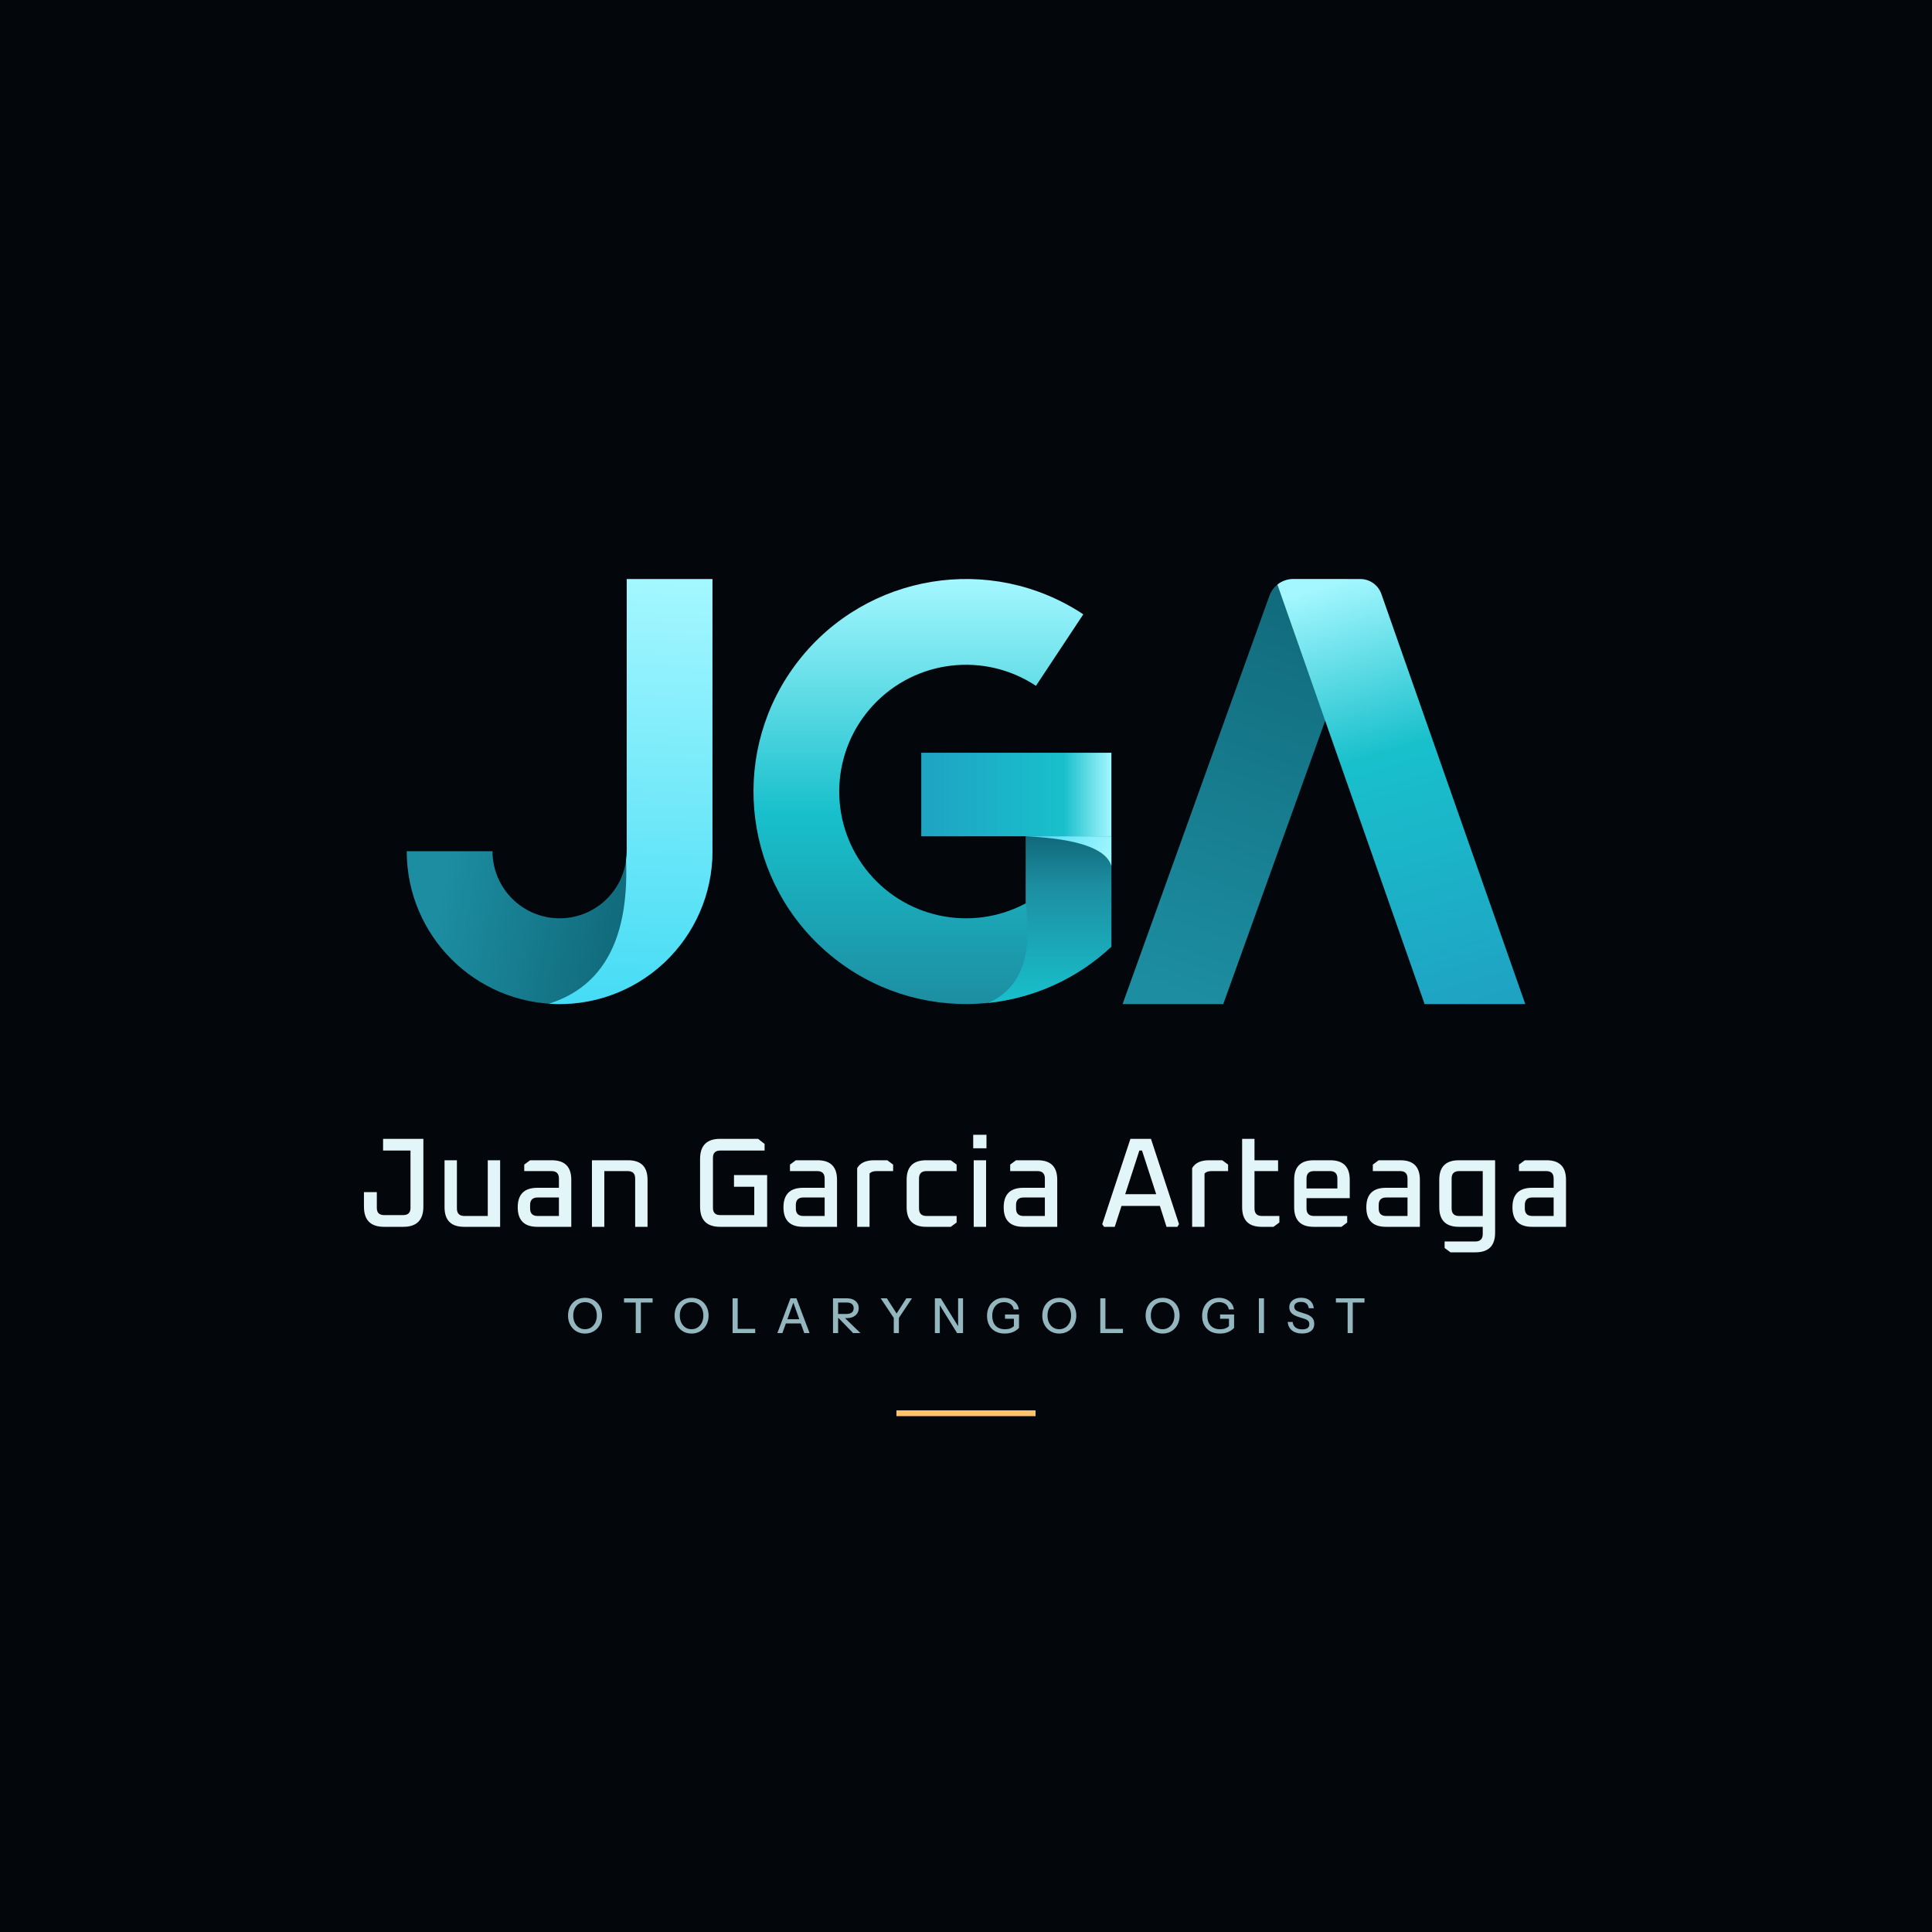
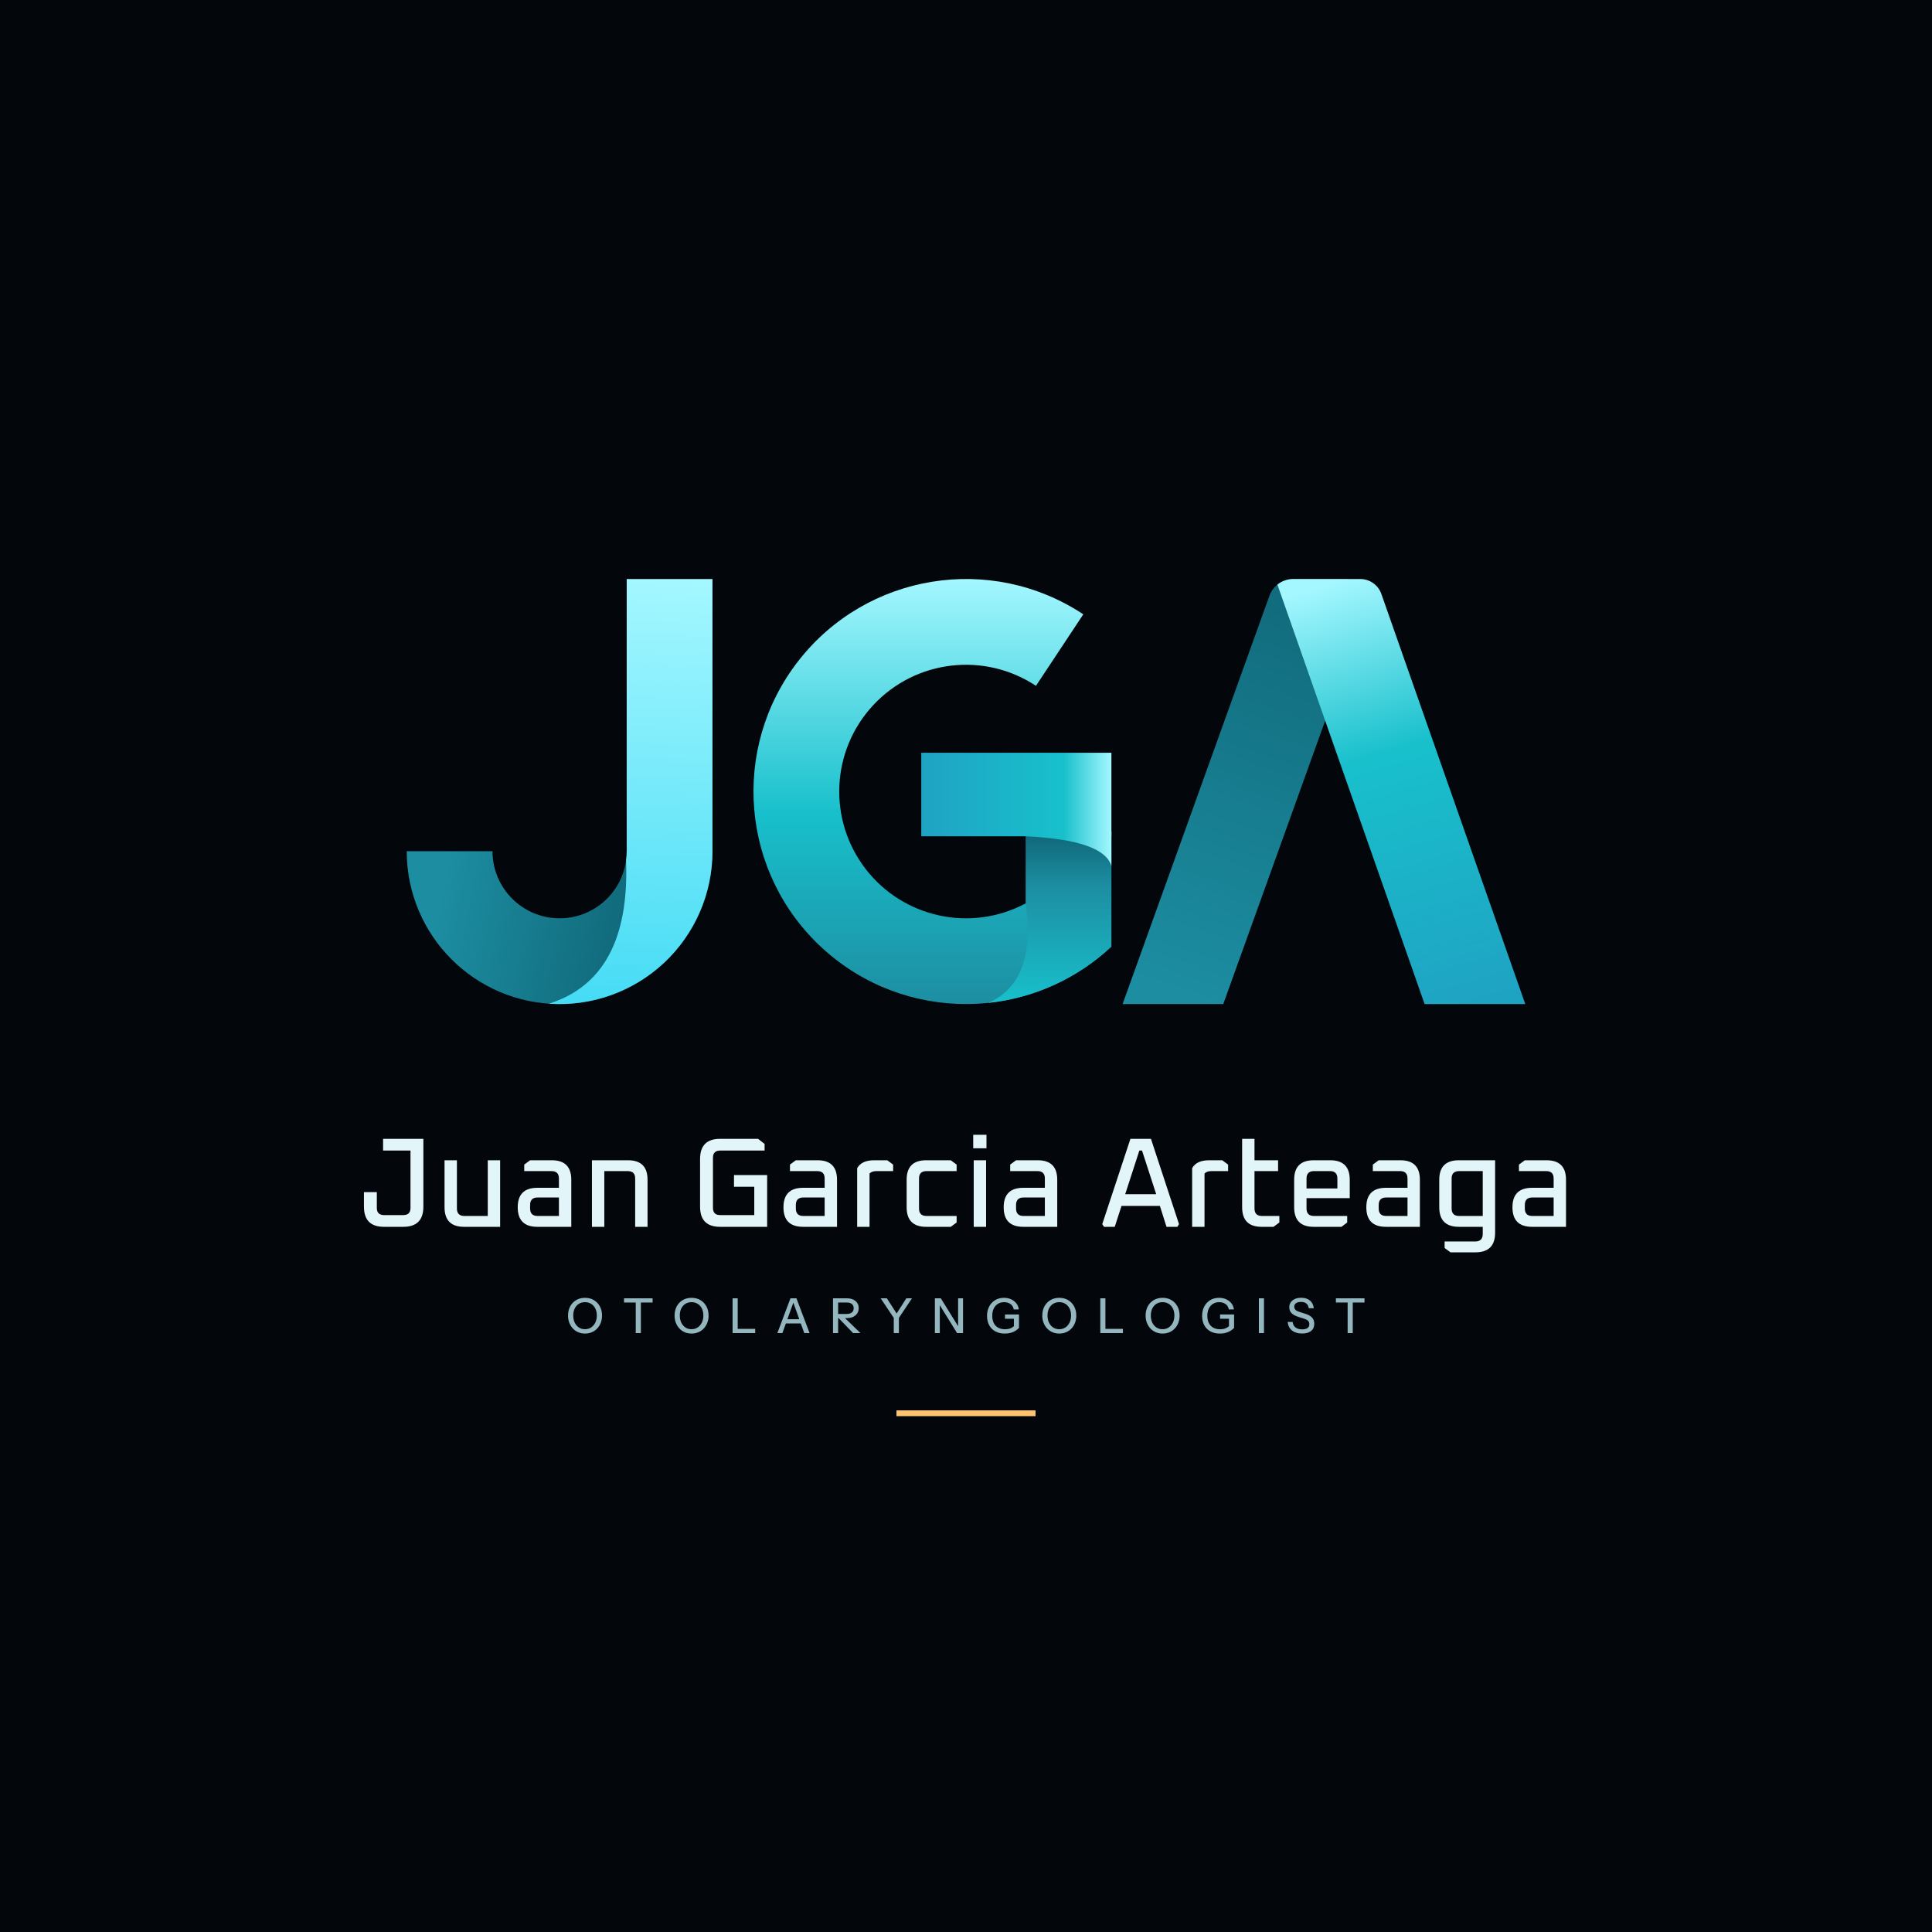
<svg xmlns="http://www.w3.org/2000/svg" viewBox="0 0 1000 1000" width="1000" height="1000">
  <rect width="100%" height="100%" fill="#03070c" />
  <g id="jga" transform="translate(210.526 299.7) scale(2.2)">
    <defs>
      <linearGradient id="jga-jBowl" gradientUnits="userSpaceOnUse" x1="300" y1="470" x2="40" y2="420">
        <stop offset="0" stop-color="#10697a" />
        <stop offset="1" stop-color="#1d8ea2" />
      </linearGradient>
      <linearGradient id="jga-jStem" gradientUnits="userSpaceOnUse" x1="350" y1="0" x2="330" y2="570">
        <stop offset="0" stop-color="#a4f7ff" />
        <stop offset="1" stop-color="#46dcf5" />
      </linearGradient>
      <linearGradient id="jga-gBowl" gradientUnits="userSpaceOnUse" x1="750" y1="0" x2="750" y2="570">
        <stop offset="0" stop-color="#a4f7ff" />
        <stop offset="0.55" stop-color="#18c0cc" />
        <stop offset="1" stop-color="#1d8ea2" />
      </linearGradient>
      <linearGradient id="jga-gSpur" gradientUnits="userSpaceOnUse" x1="880" y1="345" x2="880" y2="568">
        <stop offset="0" stop-color="#10697a" />
        <stop offset="0.3" stop-color="#1d8ea2" />
        <stop offset="1" stop-color="#18c0cc" />
      </linearGradient>
      <linearGradient id="jga-gBar" gradientUnits="userSpaceOnUse" x1="690" y1="290" x2="945" y2="290">
        <stop offset="0" stop-color="#1fa3c3" />
        <stop offset="0.75" stop-color="#18c0cc" />
        <stop offset="1" stop-color="#a4f7ff" />
      </linearGradient>
-       <linearGradient id="jga-gCurl" gradientUnits="userSpaceOnUse" x1="830" y1="345" x2="945" y2="385">
-         <stop offset="0" stop-color="#46dcf5" />
+       <linearGradient id="jga-gCurl" gradientUnits="userSpaceOnUse" x1="690" y1="290" x2="945" y2="290">
+         <stop offset="0" stop-color="#1fa3c3" />
+         <stop offset="0.75" stop-color="#18c0cc" />
        <stop offset="1" stop-color="#a4f7ff" />
      </linearGradient>
      <linearGradient id="jga-aBack" gradientUnits="userSpaceOnUse" x1="1230" y1="0" x2="1030" y2="570">
        <stop offset="0" stop-color="#10697a" />
        <stop offset="1" stop-color="#1d8ea2" />
      </linearGradient>
      <linearGradient id="jga-aFront" gradientUnits="userSpaceOnUse" x1="1260" y1="0" x2="1430" y2="570">
        <stop offset="0" stop-color="#a4f7ff" />
        <stop offset="0.4" stop-color="#18c0cc" />
        <stop offset="1" stop-color="#1fa3c3" />
      </linearGradient>
    </defs>
    <g transform="scale(0.175439)">
      <path fill="url(#jga-jBowl)" d="M410 365A205 205 0 0 1 0 365L115 365A90 90 0 0 0 295 365Z" />
      <path fill="url(#jga-jStem)" d="M295 0H410V365A205 205 0 0 1 190.7 569.5Q300 535 294.12 377.53A90 90 0 0 0 295 365Z" />
      <path fill="url(#jga-gBowl)" d="M907.3 47.34A285 285 0 1 0 945 492.85L830 435A170 170 0 1 1 843.83 143.24Z" />
      <path fill="url(#jga-gSpur)" d="M830 345H945V492.85A285 285 0 0 1 779.79 568.44Q845 540 830 435Z" />
      <path fill="url(#jga-gBar)" d="M690 233H945V345H690Z" />
-       <path fill="url(#jga-gCurl)" d="M830 345H945V385Q935 350 830 345Z" />
+       <path fill="url(#jga-gCurl)" d="M830 339H945V385Q935 350 830 345Z" />
      <path fill="url(#jga-aBack)" d="M960 570L1095 570L1285.56 40.15A30 30 0 0 0 1257.33 0L1188.9 0A34 34 0 0 0 1156.91 22.49Z" />
      <path fill="url(#jga-aFront)" d="M1167.63 7.48A34 34 0 0 1 1188.9 0L1278.73 0A30 30 0 0 1 1307.04 20.07L1500 570L1365 570Z" />
    </g>
  </g>
  <path d="M188.381 624.572V617.048H195.047V625.232Q195.047 628.928 198.809 628.928H208.709Q212.471 628.928 212.471 625.232V595.532H198.281V589.46H219.137V624.572Q219.137 635.0 208.775 635.0H198.743Q188.381 635.0 188.381 624.572ZM230.093 624.836V600.548H236.495V625.496Q236.495 629.39 240.389 629.39H252.467V600.548H258.869V635.0H240.191Q230.093 635.0 230.093 624.836ZM278.141 635.0Q267.977 635.0 267.977 624.902Q267.977 614.804 278.141 614.804H289.295V609.986Q289.295 606.158 285.467 606.158H271.343V602.792L274.379 600.548H285.599Q295.697 600.548 295.697 610.646V635.0ZM274.379 625.496Q274.379 629.39 278.273 629.39H289.295V619.82H278.273Q274.379 619.82 274.379 623.714ZM306.389 635.0V600.548H325.067Q335.165 600.548 335.165 610.646V635.0H328.763V609.986Q328.763 606.158 324.935 606.158H312.791V635.0ZM362.357 624.572V599.888Q362.357 589.46 372.719 589.46H392.387L395.753 592.1V595.532H372.785Q369.023 595.532 369.023 599.228V625.232Q369.023 628.928 372.785 628.928H390.407V614.276H379.913V608.204H397.073V635.0H372.719Q362.357 635.0 362.357 624.572ZM415.685 635.0Q405.521 635.0 405.521 624.902Q405.521 614.804 415.685 614.804H426.839V609.986Q426.839 606.158 423.011 606.158H408.887V602.792L411.923 600.548H423.143Q433.241 600.548 433.241 610.646V635.0ZM411.923 625.496Q411.923 629.39 415.817 629.39H426.839V619.82H415.817Q411.923 619.82 411.923 623.714ZM443.669 635.0V604.64Q445.979 600.548 452.447 600.548H459.245L462.281 602.792V606.158H453.701Q451.127 606.158 450.071 607.478V635.0ZM469.277 624.836V610.646Q469.277 600.548 479.375 600.548H492.113L495.149 602.792V606.158H479.573Q475.679 606.158 475.679 609.986V625.496Q475.679 629.39 479.573 629.39H495.149V632.756L492.113 635.0H479.375Q469.277 635.0 469.277 624.836ZM503.729 594.344V587.348H510.593V594.344ZM503.993 635.0V600.548H510.395V635.0ZM529.667 635.0Q519.503 635.0 519.503 624.902Q519.503 614.804 529.667 614.804H540.821V609.986Q540.821 606.158 536.993 606.158H522.869V602.792L525.905 600.548H537.125Q547.223 600.548 547.223 610.646V635.0ZM525.905 625.496Q525.905 629.39 529.799 629.39H540.821V619.82H529.799Q525.905 619.82 525.905 623.714ZM570.521 633.614 585.107 589.46H595.733L610.253 633.614L609.395 635.0H603.785L600.353 624.176H580.487L576.989 635.0H571.445ZM582.401 618.104H598.439L591.113 595.532H589.727ZM617.051 635.0V604.64Q619.361 600.548 625.829 600.548H632.627L635.663 602.792V606.158H627.083Q624.509 606.158 623.453 607.478V635.0ZM642.923 624.836V589.46H649.325V600.548H661.535V606.158H649.325V625.496Q649.325 629.39 653.219 629.39H662.195V632.756L659.159 635.0H653.021Q642.923 635.0 642.923 624.836ZM669.851 624.836V610.646Q669.851 600.548 679.949 600.548H688.529Q698.627 600.548 698.627 610.646V620.15H676.253V625.496Q676.253 629.39 680.147 629.39H697.307V632.756L694.337 635.0H679.949Q669.851 635.0 669.851 624.836ZM676.253 615.134H692.225V609.986Q692.225 606.158 688.397 606.158H680.147Q676.253 606.158 676.253 609.986ZM717.371 635.0Q707.207 635.0 707.207 624.902Q707.207 614.804 717.371 614.804H728.525V609.986Q728.525 606.158 724.697 606.158H710.573V602.792L713.609 600.548H724.829Q734.927 600.548 734.927 610.646V635.0ZM713.609 625.496Q713.609 629.39 717.503 629.39H728.525V619.82H717.503Q713.609 619.82 713.609 623.714ZM744.959 624.836V610.646Q744.959 600.548 755.123 600.548H773.867V638.036Q773.867 648.2 763.703 648.2H750.767L747.731 645.956V642.59H763.571Q767.465 642.59 767.465 638.696V635.0H755.123Q744.959 635.0 744.959 624.836ZM751.361 625.496Q751.361 629.39 755.255 629.39H767.465V606.158H755.255Q751.361 606.158 751.361 609.986ZM793.007 635.0Q782.843 635.0 782.843 624.902Q782.843 614.804 793.007 614.804H804.161V609.986Q804.161 606.158 800.333 606.158H786.209V602.792L789.245 600.548H800.465Q810.563 600.548 810.563 610.646V635.0ZM789.245 625.496Q789.245 629.39 793.139 629.39H804.161V619.82H793.139Q789.245 619.82 789.245 623.714Z" fill="#e2f5f8" />
  <rect x="464.0" y="730" width="72" height="3" fill="#ffc46b" />
  <path d="M302.812 690.25Q300.887 690.25 299.288 689.562Q297.688 688.875 296.512 687.625Q295.337 686.375 294.675 684.675Q294.012 682.975 294.012 680.925Q294.012 678.225 295.137 676.15Q296.262 674.075 298.25 672.913Q300.238 671.75 302.788 671.75Q305.387 671.75 307.362 672.913Q309.337 674.075 310.475 676.15Q311.613 678.225 311.613 680.95Q311.613 682.975 310.95 684.688Q310.288 686.4 309.113 687.638Q307.938 688.875 306.325 689.562Q304.712 690.25 302.812 690.25ZM302.788 688.0Q304.587 688.0 305.962 687.087Q307.337 686.175 308.125 684.575Q308.913 682.975 308.913 680.9Q308.913 678.85 308.138 677.288Q307.363 675.725 305.988 674.862Q304.613 674.0 302.788 674.0Q300.962 674.0 299.6 674.862Q298.238 675.725 297.475 677.275Q296.712 678.825 296.712 680.9Q296.712 683.0 297.487 684.6Q298.262 686.2 299.625 687.1Q300.988 688.0 302.788 688.0ZM329.062 690.0V674.175H322.988V672.0H337.788V674.175H331.712V690.0ZM357.962 690.25Q356.037 690.25 354.438 689.562Q352.837 688.875 351.662 687.625Q350.487 686.375 349.825 684.675Q349.162 682.975 349.162 680.925Q349.162 678.225 350.287 676.15Q351.412 674.075 353.4 672.913Q355.387 671.75 357.938 671.75Q360.537 671.75 362.512 672.913Q364.487 674.075 365.625 676.15Q366.762 678.225 366.762 680.95Q366.762 682.975 366.1 684.688Q365.438 686.4 364.262 687.638Q363.087 688.875 361.475 689.562Q359.862 690.25 357.962 690.25ZM357.938 688.0Q359.737 688.0 361.112 687.087Q362.487 686.175 363.275 684.575Q364.062 682.975 364.062 680.9Q364.062 678.85 363.288 677.288Q362.512 675.725 361.137 674.862Q359.762 674.0 357.938 674.0Q356.112 674.0 354.75 674.862Q353.387 675.725 352.625 677.275Q351.862 678.825 351.862 680.9Q351.862 683.0 352.637 684.6Q353.412 686.2 354.775 687.1Q356.137 688.0 357.938 688.0ZM379.188 690.0V672.0H381.837V687.825H390.887V690.0ZM402.363 690.0 409.137 672.0H412.238L419.038 690.0H416.288L414.488 685.025H406.762L404.962 690.0ZM410.637 674.25 407.538 682.825H413.712ZM431.162 690.0V672.0H438.262Q440.212 672.0 441.587 672.638Q442.962 673.275 443.712 674.412Q444.462 675.55 444.462 677.1Q444.462 678.65 443.712 679.8Q442.962 680.95 441.587 681.6Q440.212 682.25 438.262 682.25H437.387L445.362 690.0H441.562L434.062 682.25H433.812V690.0ZM433.812 680.1H438.188Q439.987 680.1 440.925 679.312Q441.862 678.525 441.862 677.125Q441.862 675.725 440.938 674.95Q440.012 674.175 438.188 674.175H433.812ZM462.612 690.0V682.15L455.837 672.0H459.037L464.087 679.875L469.112 672.0H472.037L465.262 682.15V690.0ZM483.887 690.0V672.0H486.962L495.912 686.425V672.0H498.462V690.0H495.387L486.437 675.575V690.0ZM520.037 690.25Q517.212 690.25 515.162 689.112Q513.112 687.975 512 685.925Q510.887 683.875 510.887 681.1Q510.887 678.35 512 676.237Q513.112 674.125 515.087 672.938Q517.062 671.75 519.637 671.75Q521.688 671.75 523.35 672.513Q525.012 673.275 526.075 674.625Q527.137 675.975 527.337 677.75H524.688Q524.438 676.025 523.087 675.013Q521.737 674.0 519.712 674.0Q517.862 674.0 516.487 674.875Q515.112 675.75 514.35 677.325Q513.587 678.9 513.587 681.05Q513.587 683.225 514.362 684.788Q515.137 686.35 516.625 687.188Q518.112 688.025 520.212 688.025Q521.712 688.025 522.862 687.6Q523.962 687.2 524.787 686.425V682.575H520.188V680.375H527.438V687.325Q526.037 688.775 524.212 689.513Q522.387 690.25 520.037 690.25ZM548.287 690.25Q546.362 690.25 544.762 689.562Q543.162 688.875 541.987 687.625Q540.812 686.375 540.15 684.675Q539.487 682.975 539.487 680.925Q539.487 678.225 540.612 676.15Q541.737 674.075 543.725 672.913Q545.712 671.75 548.262 671.75Q550.862 671.75 552.837 672.913Q554.812 674.075 555.95 676.15Q557.087 678.225 557.087 680.95Q557.087 682.975 556.425 684.688Q555.762 686.4 554.587 687.638Q553.412 688.875 551.8 689.562Q550.187 690.25 548.287 690.25ZM548.262 688.0Q550.062 688.0 551.437 687.087Q552.812 686.175 553.6 684.575Q554.387 682.975 554.387 680.9Q554.387 678.85 553.612 677.288Q552.837 675.725 551.462 674.862Q550.087 674.0 548.262 674.0Q546.437 674.0 545.075 674.862Q543.712 675.725 542.95 677.275Q542.187 678.825 542.187 680.9Q542.187 683.0 542.962 684.6Q543.737 686.2 545.1 687.1Q546.462 688.0 548.262 688.0ZM569.512 690.0V672.0H572.162V687.825H581.212V690.0ZM601.762 690.25Q599.837 690.25 598.237 689.562Q596.637 688.875 595.462 687.625Q594.287 686.375 593.625 684.675Q592.962 682.975 592.962 680.925Q592.962 678.225 594.087 676.15Q595.212 674.075 597.2 672.913Q599.187 671.75 601.737 671.75Q604.337 671.75 606.312 672.913Q608.287 674.075 609.425 676.15Q610.562 678.225 610.562 680.95Q610.562 682.975 609.9 684.688Q609.237 686.4 608.062 687.638Q606.887 688.875 605.275 689.562Q603.662 690.25 601.762 690.25ZM601.737 688.0Q603.537 688.0 604.912 687.087Q606.287 686.175 607.075 684.575Q607.862 682.975 607.862 680.9Q607.862 678.85 607.087 677.288Q606.312 675.725 604.937 674.862Q603.562 674.0 601.737 674.0Q599.912 674.0 598.55 674.862Q597.187 675.725 596.425 677.275Q595.662 678.825 595.662 680.9Q595.662 683.0 596.438 684.6Q597.212 686.2 598.575 687.1Q599.937 688.0 601.737 688.0ZM631.362 690.25Q628.537 690.25 626.487 689.112Q624.437 687.975 623.325 685.925Q622.212 683.875 622.212 681.1Q622.212 678.35 623.325 676.237Q624.437 674.125 626.412 672.938Q628.387 671.75 630.962 671.75Q633.012 671.75 634.675 672.513Q636.337 673.275 637.4 674.625Q638.462 675.975 638.662 677.75H636.012Q635.762 676.025 634.412 675.013Q633.062 674.0 631.037 674.0Q629.187 674.0 627.812 674.875Q626.437 675.75 625.675 677.325Q624.912 678.9 624.912 681.05Q624.912 683.225 625.688 684.788Q626.462 686.35 627.95 687.188Q629.437 688.025 631.537 688.025Q633.037 688.025 634.187 687.6Q635.287 687.2 636.112 686.425V682.575H631.512V680.375H638.762V687.325Q637.362 688.775 635.537 689.513Q633.712 690.25 631.362 690.25ZM651.587 690.0V672.0H654.237V690.0ZM673.962 690.225Q670.712 690.225 668.763 688.675Q666.812 687.125 666.487 684.25H669.062Q669.288 686.125 670.562 687.1Q671.837 688.075 674.012 688.075Q675.837 688.075 676.775 687.4Q677.712 686.725 677.712 685.475Q677.712 684.35 677.087 683.688Q676.462 683.025 675.112 682.6L671.987 681.6Q669.587 680.825 668.462 679.65Q667.337 678.475 667.337 676.675Q667.337 675.15 668.1 674.05Q668.862 672.95 670.25 672.338Q671.637 671.725 673.487 671.725Q676.337 671.725 678.05 673.163Q679.762 674.6 680.012 677.15H677.438Q677.137 675.45 676.137 674.663Q675.137 673.875 673.387 673.875Q671.737 673.875 670.812 674.525Q669.887 675.175 669.887 676.35Q669.887 677.3 670.5 677.938Q671.112 678.575 672.538 679.025L675.812 680.075Q678.087 680.8 679.175 682.05Q680.262 683.3 680.262 685.2Q680.262 687.6 678.612 688.913Q676.962 690.225 673.962 690.225ZM697.538 690.0V674.175H691.462V672.0H706.263V674.175H700.188V690.0Z" fill="#94b6be" />
</svg>
